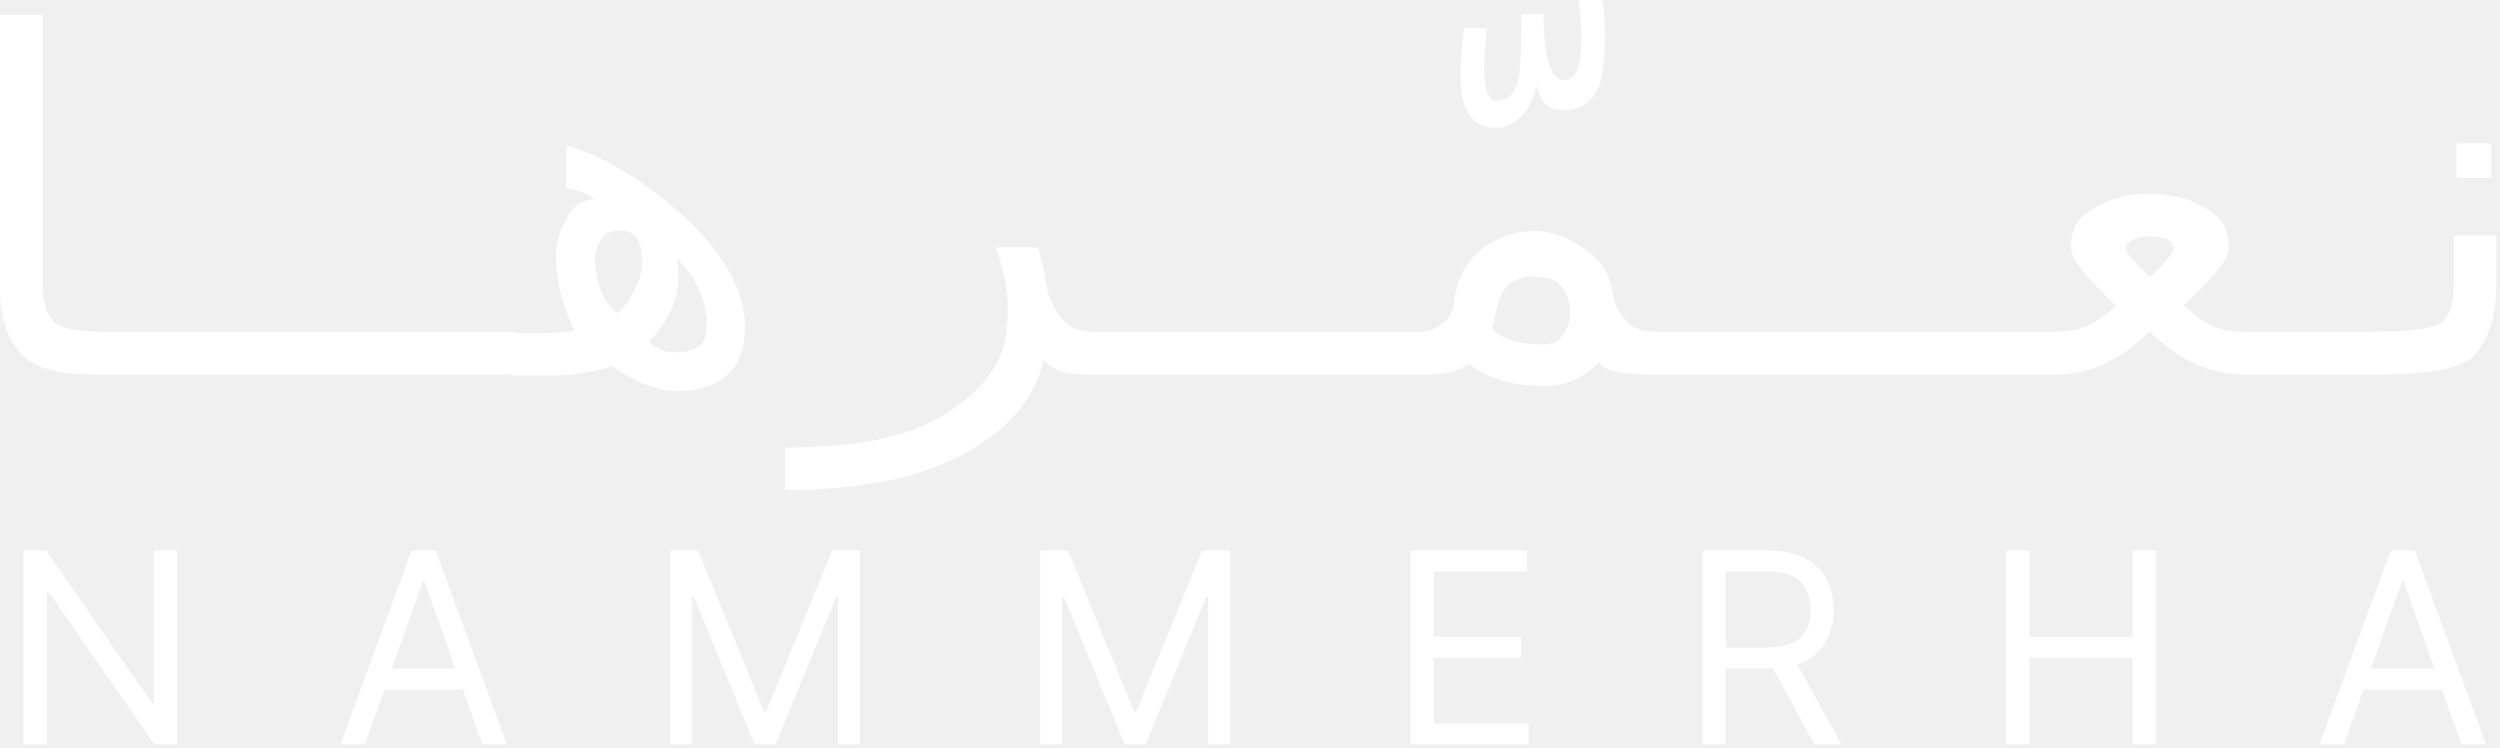
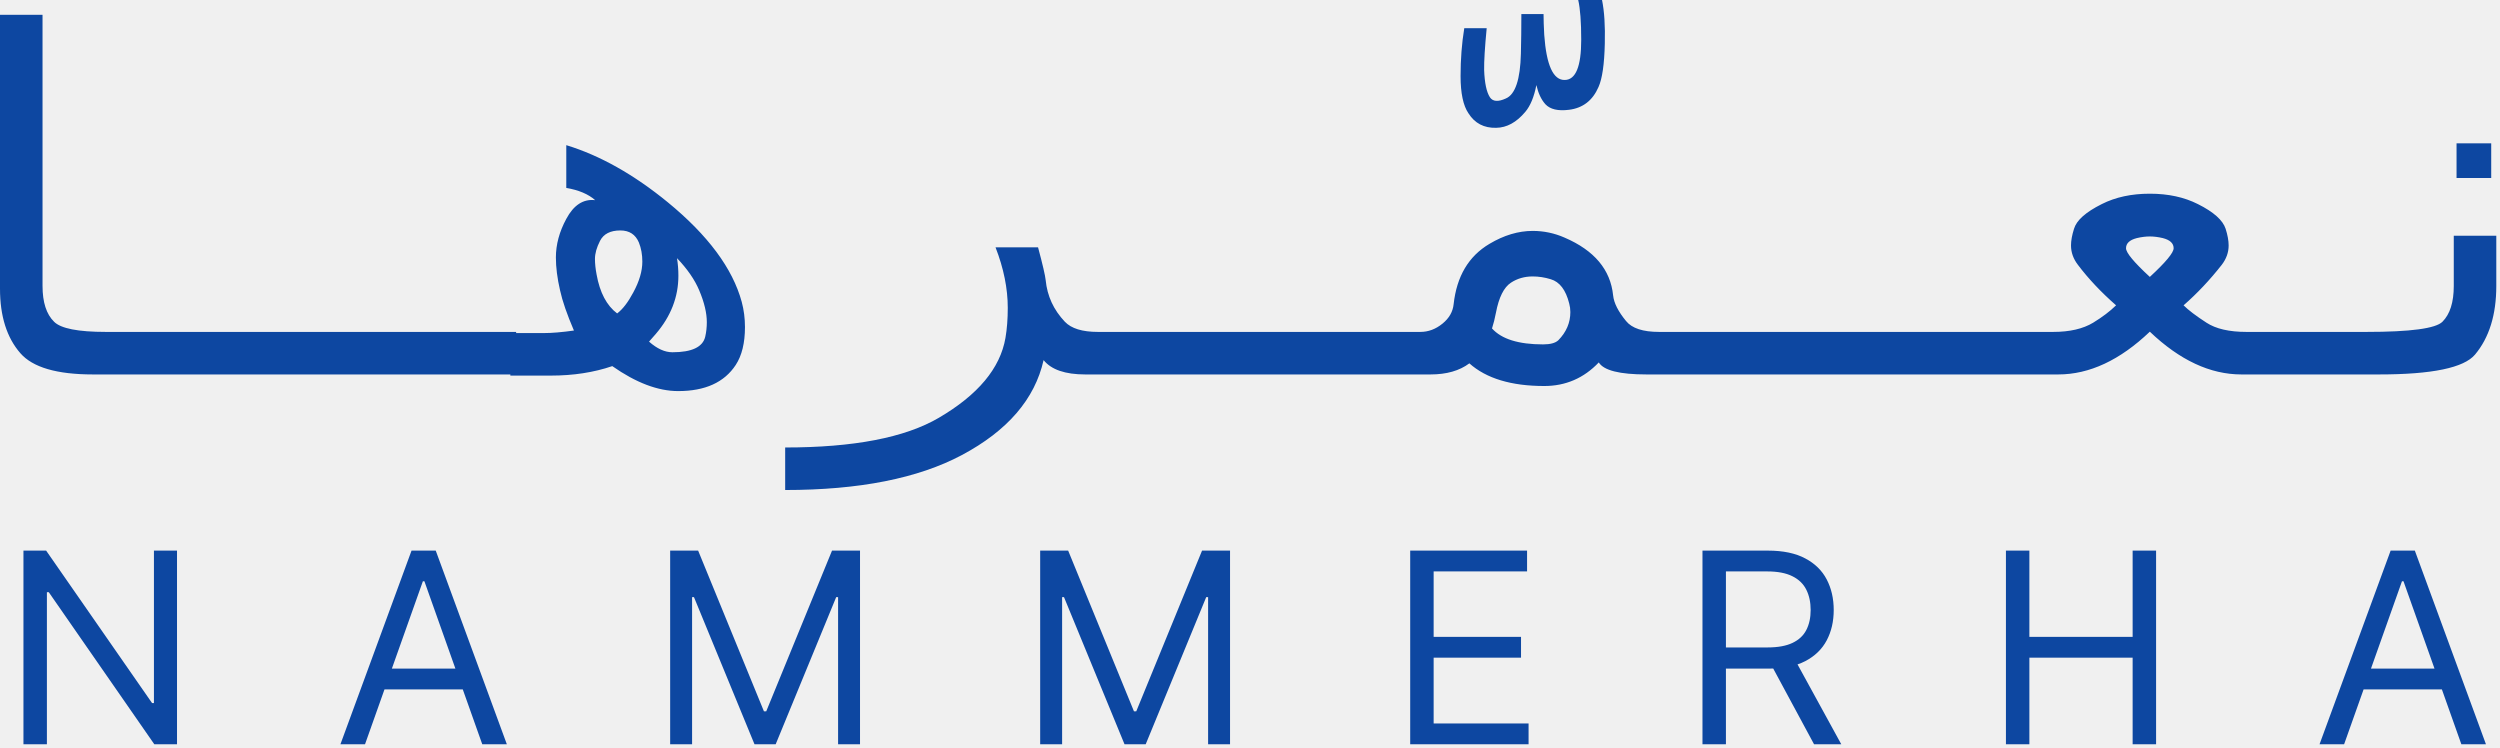
<svg xmlns="http://www.w3.org/2000/svg" width="338" height="101" viewBox="0 0 338 101" fill="none">
-   <path d="M20.557 95.051H20.812V74.443H23.932V100.625H20.863L6.597 80.068H6.341V100.625H3.171V74.443H6.238L20.557 95.051ZM68.526 100.625H65.202L62.569 93.21H51.982L49.35 100.625H46.026L55.64 74.443H58.912L68.526 100.625ZM103.286 96.176H103.593L112.49 74.443H116.274V100.625H113.309V80.733H113.053L104.871 100.625H102.008L93.825 80.733H93.57V100.625H90.605V74.443H94.388L103.286 96.176ZM153.313 96.176H153.62L162.518 74.443H166.302V100.625H163.336V80.733H163.08L154.898 100.625H152.035L143.853 80.733H143.598V100.625H140.632V74.443H144.415L153.313 96.176ZM206.46 77.256H193.829V86.103H205.642V88.915H193.829V97.812H206.664V100.625H190.659V74.443H206.46V77.256ZM239.021 74.443C241.066 74.443 242.745 74.793 244.058 75.491C245.37 76.182 246.342 77.132 246.973 78.343C247.603 79.553 247.919 80.929 247.919 82.472C247.919 84.014 247.603 85.382 246.973 86.575C246.342 87.768 245.374 88.706 244.07 89.388C243.745 89.556 243.397 89.702 243.026 89.828L248.941 100.625H245.26L239.738 90.384C239.521 90.392 239.299 90.397 239.072 90.397H233.345V100.625H230.175V74.443H239.021ZM274.372 86.103H288.332V74.443H291.503V100.625H288.332V88.915H274.372V100.625H271.202V74.443H274.372V86.103ZM336.101 100.625H332.776L330.144 93.21H319.557L316.924 100.625H313.601L323.214 74.443H326.486L336.101 100.625ZM52.98 90.397H61.571L57.378 78.585H57.174L52.98 90.397ZM320.555 90.397H329.146L324.952 78.585H324.748L320.555 90.397ZM233.345 87.534H238.97C240.367 87.534 241.492 87.33 242.345 86.921C243.206 86.512 243.827 85.932 244.211 85.182C244.603 84.423 244.8 83.52 244.8 82.472C244.8 81.423 244.603 80.507 244.211 79.723C243.819 78.939 243.193 78.333 242.332 77.907C241.471 77.473 240.333 77.256 238.919 77.256H233.345V87.534ZM290.656 26.188C293.135 26.188 295.302 26.656 297.156 27.594C299.281 28.656 300.531 29.771 300.906 30.938C301.177 31.792 301.312 32.542 301.312 33.188C301.312 34.125 301 35 300.375 35.812C298.771 37.854 297.052 39.677 295.219 41.281C295.865 41.927 296.896 42.708 298.312 43.625C299.583 44.458 301.385 44.875 303.719 44.875H319.938C325.875 44.875 329.302 44.417 330.219 43.5C331.24 42.479 331.75 40.865 331.75 38.656V31.875H337.5V38.656C337.5 42.552 336.542 45.646 334.625 47.938C333.125 49.729 328.802 50.625 321.656 50.625H303.031C298.823 50.625 294.698 48.698 290.656 44.844C286.615 48.698 282.49 50.625 278.281 50.625H222.594C218.969 50.625 216.823 50.083 216.156 49C214.135 51.125 211.677 52.188 208.781 52.188C204.323 52.188 200.948 51.167 198.656 49.125C197.323 50.125 195.573 50.625 193.406 50.625H146.719C144.01 50.625 142.135 49.979 141.094 48.688C139.906 53.958 136.219 58.24 130.031 61.531C124.115 64.677 116.156 66.25 106.156 66.25V60.5C115.427 60.5 122.344 59.167 126.906 56.5C132.219 53.396 135.229 49.792 135.938 45.688C136.146 44.479 136.25 43.125 136.25 41.625C136.25 39 135.698 36.271 134.594 33.438H140.344C140.969 35.771 141.312 37.25 141.375 37.875C141.583 40.021 142.448 41.896 143.969 43.5C144.844 44.417 146.333 44.875 148.438 44.875H192.031C193.115 44.875 194.115 44.5 195.031 43.75C195.927 43.021 196.427 42.146 196.531 41.125C196.948 37.354 198.562 34.635 201.375 32.969C203.333 31.802 205.281 31.219 207.219 31.219C208.719 31.219 210.156 31.521 211.531 32.125C215.552 33.854 217.74 36.458 218.094 39.938C218.198 40.958 218.781 42.115 219.844 43.406C220.635 44.385 222.125 44.875 224.312 44.875H277.594C279.823 44.875 281.625 44.458 283 43.625C284.229 42.875 285.26 42.094 286.094 41.281C284.073 39.51 282.354 37.688 280.938 35.812C280.312 35 280 34.125 280 33.188C280 32.542 280.135 31.792 280.406 30.938C280.74 29.792 281.99 28.677 284.156 27.594C286.01 26.656 288.177 26.188 290.656 26.188ZM5.75 38.656C5.75 40.865 6.271 42.479 7.312 43.5C8.229 44.417 10.562 44.875 14.312 44.875H69.781V45.031H73.531C74.615 45.031 75.969 44.917 77.594 44.688C76.656 42.5 76.031 40.688 75.719 39.25C75.344 37.625 75.156 36.146 75.156 34.812C75.156 33.062 75.625 31.323 76.562 29.594C77.562 27.719 78.865 26.875 80.469 27.062C79.552 26.25 78.25 25.698 76.562 25.406V19.625C81.125 21.021 85.698 23.594 90.281 27.344C95.719 31.802 99.052 36.292 100.281 40.812C100.573 41.896 100.719 43.031 100.719 44.219C100.719 46.365 100.302 48.073 99.469 49.344C97.927 51.698 95.333 52.875 91.688 52.875C88.958 52.875 85.99 51.75 82.781 49.5C80.281 50.354 77.51 50.781 74.469 50.781H69V50.625H12.562C7.688 50.625 4.417 49.667 2.75 47.75C0.917 45.646 0 42.74 0 39.031V2H5.75V38.656ZM91.531 34.906C91.656 35.677 91.719 36.469 91.719 37.281C91.719 40.156 90.698 42.781 88.656 45.156C88.406 45.448 88.104 45.792 87.75 46.188C88.833 47.146 89.885 47.625 90.906 47.625C93.531 47.625 95.01 46.927 95.344 45.531C95.49 44.906 95.562 44.25 95.562 43.562C95.562 42.312 95.219 40.875 94.531 39.25C93.927 37.812 92.927 36.365 91.531 34.906ZM207.219 37.375C206.115 37.375 205.135 37.656 204.281 38.219C203.323 38.844 202.646 40.198 202.25 42.281C202.104 43.052 201.927 43.76 201.719 44.406C203.01 45.844 205.312 46.562 208.625 46.562C209.604 46.562 210.292 46.375 210.688 46C211.771 44.896 212.312 43.625 212.312 42.188C212.312 41.792 212.26 41.406 212.156 41.031C211.698 39.198 210.865 38.104 209.656 37.75C208.844 37.5 208.031 37.375 207.219 37.375ZM83.875 31.156C82.521 31.156 81.604 31.625 81.125 32.562C80.667 33.458 80.438 34.271 80.438 35C80.438 35.625 80.51 36.323 80.656 37.094C81.094 39.552 82.021 41.312 83.438 42.375C84.188 41.812 84.917 40.865 85.625 39.531C86.438 38.031 86.844 36.646 86.844 35.375C86.844 34.417 86.688 33.552 86.375 32.781C85.917 31.698 85.083 31.156 83.875 31.156ZM290.656 31.969C290.115 31.969 289.531 32.042 288.906 32.188C287.927 32.438 287.438 32.896 287.438 33.562C287.438 34.167 288.51 35.458 290.656 37.438C292.802 35.458 293.875 34.167 293.875 33.562C293.875 32.896 293.385 32.438 292.406 32.188C291.781 32.042 291.198 31.969 290.656 31.969ZM336.812 24.062H332.125V19.375H336.812V24.062ZM216.594 0C216.906 1.521 217.031 3.49 216.969 5.906C216.906 8.677 216.625 10.625 216.125 11.75C215.333 13.583 214 14.615 212.125 14.844C210.646 15.031 209.583 14.781 208.938 14.094C208.375 13.469 207.969 12.604 207.719 11.5C207.406 13.104 206.906 14.312 206.219 15.125C205.031 16.542 203.719 17.26 202.281 17.281C200.635 17.323 199.385 16.667 198.531 15.312C197.823 14.271 197.469 12.594 197.469 10.281C197.469 8.01 197.635 5.854 197.969 3.812H201C200.75 6.417 200.635 8.302 200.656 9.469C200.719 11.219 200.979 12.448 201.438 13.156C201.833 13.74 202.552 13.792 203.594 13.312C204.865 12.771 205.542 10.75 205.625 7.25C205.667 5.542 205.688 3.76 205.688 1.906H208.688C208.688 2.656 208.719 3.594 208.781 4.719C209.073 8.823 210 10.854 211.562 10.812C213.042 10.792 213.781 8.979 213.781 5.375C213.781 2.979 213.646 1.188 213.375 0H216.594Z" fill="white" />
+   <path d="M20.557 95.051H20.812V74.443H23.932V100.625H20.863L6.597 80.068H6.341V100.625H3.171V74.443H6.238L20.557 95.051ZM68.526 100.625H65.202L62.569 93.21H51.982L49.35 100.625H46.026L55.64 74.443H58.912L68.526 100.625ZM103.286 96.176H103.593L112.49 74.443H116.274V100.625H113.309V80.733H113.053L104.871 100.625H102.008L93.825 80.733H93.57V100.625H90.605V74.443H94.388L103.286 96.176ZM153.313 96.176H153.62L162.518 74.443H166.302V100.625H163.336V80.733H163.08L154.898 100.625H152.035L143.853 80.733H143.598V100.625H140.632V74.443H144.415L153.313 96.176ZM206.46 77.256H193.829V86.103H205.642V88.915H193.829V97.812H206.664V100.625H190.659V74.443H206.46V77.256ZM239.021 74.443C241.066 74.443 242.745 74.793 244.058 75.491C245.37 76.182 246.342 77.132 246.973 78.343C247.603 79.553 247.919 80.929 247.919 82.472C247.919 84.014 247.603 85.382 246.973 86.575C246.342 87.768 245.374 88.706 244.07 89.388C243.745 89.556 243.397 89.702 243.026 89.828L248.941 100.625H245.26L239.738 90.384C239.521 90.392 239.299 90.397 239.072 90.397H233.345V100.625H230.175V74.443H239.021ZM274.372 86.103H288.332V74.443H291.503V100.625H288.332V88.915H274.372V100.625H271.202V74.443H274.372V86.103ZM336.101 100.625H332.776L330.144 93.21H319.557L316.924 100.625H313.601L323.214 74.443H326.486L336.101 100.625ZM52.98 90.397H61.571L57.378 78.585H57.174L52.98 90.397ZM320.555 90.397H329.146L324.952 78.585H324.748L320.555 90.397ZM233.345 87.534H238.97C240.367 87.534 241.492 87.33 242.345 86.921C243.206 86.512 243.827 85.932 244.211 85.182C244.603 84.423 244.8 83.52 244.8 82.472C244.8 81.423 244.603 80.507 244.211 79.723C243.819 78.939 243.193 78.333 242.332 77.907C241.471 77.473 240.333 77.256 238.919 77.256H233.345V87.534ZM290.656 26.188C293.135 26.188 295.302 26.656 297.156 27.594C299.281 28.656 300.531 29.771 300.906 30.938C301.177 31.792 301.312 32.542 301.312 33.188C301.312 34.125 301 35 300.375 35.812C298.771 37.854 297.052 39.677 295.219 41.281C295.865 41.927 296.896 42.708 298.312 43.625C299.583 44.458 301.385 44.875 303.719 44.875H319.938C325.875 44.875 329.302 44.417 330.219 43.5C331.24 42.479 331.75 40.865 331.75 38.656V31.875H337.5V38.656C337.5 42.552 336.542 45.646 334.625 47.938C333.125 49.729 328.802 50.625 321.656 50.625H303.031C298.823 50.625 294.698 48.698 290.656 44.844C286.615 48.698 282.49 50.625 278.281 50.625H222.594C218.969 50.625 216.823 50.083 216.156 49C214.135 51.125 211.677 52.188 208.781 52.188C204.323 52.188 200.948 51.167 198.656 49.125C197.323 50.125 195.573 50.625 193.406 50.625H146.719C144.01 50.625 142.135 49.979 141.094 48.688C139.906 53.958 136.219 58.24 130.031 61.531C124.115 64.677 116.156 66.25 106.156 66.25V60.5C115.427 60.5 122.344 59.167 126.906 56.5C132.219 53.396 135.229 49.792 135.938 45.688C136.146 44.479 136.25 43.125 136.25 41.625C136.25 39 135.698 36.271 134.594 33.438H140.344C140.969 35.771 141.312 37.25 141.375 37.875C141.583 40.021 142.448 41.896 143.969 43.5C144.844 44.417 146.333 44.875 148.438 44.875H192.031C193.115 44.875 194.115 44.5 195.031 43.75C195.927 43.021 196.427 42.146 196.531 41.125C196.948 37.354 198.562 34.635 201.375 32.969C203.333 31.802 205.281 31.219 207.219 31.219C208.719 31.219 210.156 31.521 211.531 32.125C215.552 33.854 217.74 36.458 218.094 39.938C218.198 40.958 218.781 42.115 219.844 43.406C220.635 44.385 222.125 44.875 224.312 44.875H277.594C279.823 44.875 281.625 44.458 283 43.625C284.229 42.875 285.26 42.094 286.094 41.281C284.073 39.51 282.354 37.688 280.938 35.812C280.312 35 280 34.125 280 33.188C280 32.542 280.135 31.792 280.406 30.938C280.74 29.792 281.99 28.677 284.156 27.594C286.01 26.656 288.177 26.188 290.656 26.188ZM5.75 38.656C5.75 40.865 6.271 42.479 7.312 43.5C8.229 44.417 10.562 44.875 14.312 44.875H69.781V45.031H73.531C74.615 45.031 75.969 44.917 77.594 44.688C76.656 42.5 76.031 40.688 75.719 39.25C75.344 37.625 75.156 36.146 75.156 34.812C75.156 33.062 75.625 31.323 76.562 29.594C77.562 27.719 78.865 26.875 80.469 27.062C79.552 26.25 78.25 25.698 76.562 25.406V19.625C81.125 21.021 85.698 23.594 90.281 27.344C95.719 31.802 99.052 36.292 100.281 40.812C100.573 41.896 100.719 43.031 100.719 44.219C100.719 46.365 100.302 48.073 99.469 49.344C97.927 51.698 95.333 52.875 91.688 52.875C88.958 52.875 85.99 51.75 82.781 49.5C80.281 50.354 77.51 50.781 74.469 50.781H69V50.625H12.562C7.688 50.625 4.417 49.667 2.75 47.75C0.917 45.646 0 42.74 0 39.031V2H5.75V38.656ZM91.531 34.906C91.656 35.677 91.719 36.469 91.719 37.281C91.719 40.156 90.698 42.781 88.656 45.156C88.406 45.448 88.104 45.792 87.75 46.188C88.833 47.146 89.885 47.625 90.906 47.625C93.531 47.625 95.01 46.927 95.344 45.531C95.49 44.906 95.562 44.25 95.562 43.562C95.562 42.312 95.219 40.875 94.531 39.25C93.927 37.812 92.927 36.365 91.531 34.906ZM207.219 37.375C206.115 37.375 205.135 37.656 204.281 38.219C203.323 38.844 202.646 40.198 202.25 42.281C202.104 43.052 201.927 43.76 201.719 44.406C203.01 45.844 205.312 46.562 208.625 46.562C209.604 46.562 210.292 46.375 210.688 46C211.771 44.896 212.312 43.625 212.312 42.188C212.312 41.792 212.26 41.406 212.156 41.031C211.698 39.198 210.865 38.104 209.656 37.75C208.844 37.5 208.031 37.375 207.219 37.375ZM83.875 31.156C82.521 31.156 81.604 31.625 81.125 32.562C80.667 33.458 80.438 34.271 80.438 35C80.438 35.625 80.51 36.323 80.656 37.094C81.094 39.552 82.021 41.312 83.438 42.375C84.188 41.812 84.917 40.865 85.625 39.531C86.438 38.031 86.844 36.646 86.844 35.375C86.844 34.417 86.688 33.552 86.375 32.781C85.917 31.698 85.083 31.156 83.875 31.156ZM290.656 31.969C290.115 31.969 289.531 32.042 288.906 32.188C287.927 32.438 287.438 32.896 287.438 33.562C287.438 34.167 288.51 35.458 290.656 37.438C292.802 35.458 293.875 34.167 293.875 33.562C293.875 32.896 293.385 32.438 292.406 32.188C291.781 32.042 291.198 31.969 290.656 31.969ZM336.812 24.062H332.125V19.375H336.812V24.062ZM216.594 0C216.906 1.521 217.031 3.49 216.969 5.906C216.906 8.677 216.625 10.625 216.125 11.75C215.333 13.583 214 14.615 212.125 14.844C210.646 15.031 209.583 14.781 208.938 14.094C208.375 13.469 207.969 12.604 207.719 11.5C207.406 13.104 206.906 14.312 206.219 15.125C205.031 16.542 203.719 17.26 202.281 17.281C200.635 17.323 199.385 16.667 198.531 15.312C197.823 14.271 197.469 12.594 197.469 10.281C197.469 8.01 197.635 5.854 197.969 3.812H201C200.75 6.417 200.635 8.302 200.656 9.469C200.719 11.219 200.979 12.448 201.438 13.156C201.833 13.74 202.552 13.792 203.594 13.312C204.865 12.771 205.542 10.75 205.625 7.25C205.667 5.542 205.688 3.76 205.688 1.906H208.688C208.688 2.656 208.719 3.594 208.781 4.719C209.073 8.823 210 10.854 211.562 10.812C213.042 10.792 213.781 8.979 213.781 5.375C213.781 2.979 213.646 1.188 213.375 0H216.594Z" fill="#0D47A1" />
</svg>
